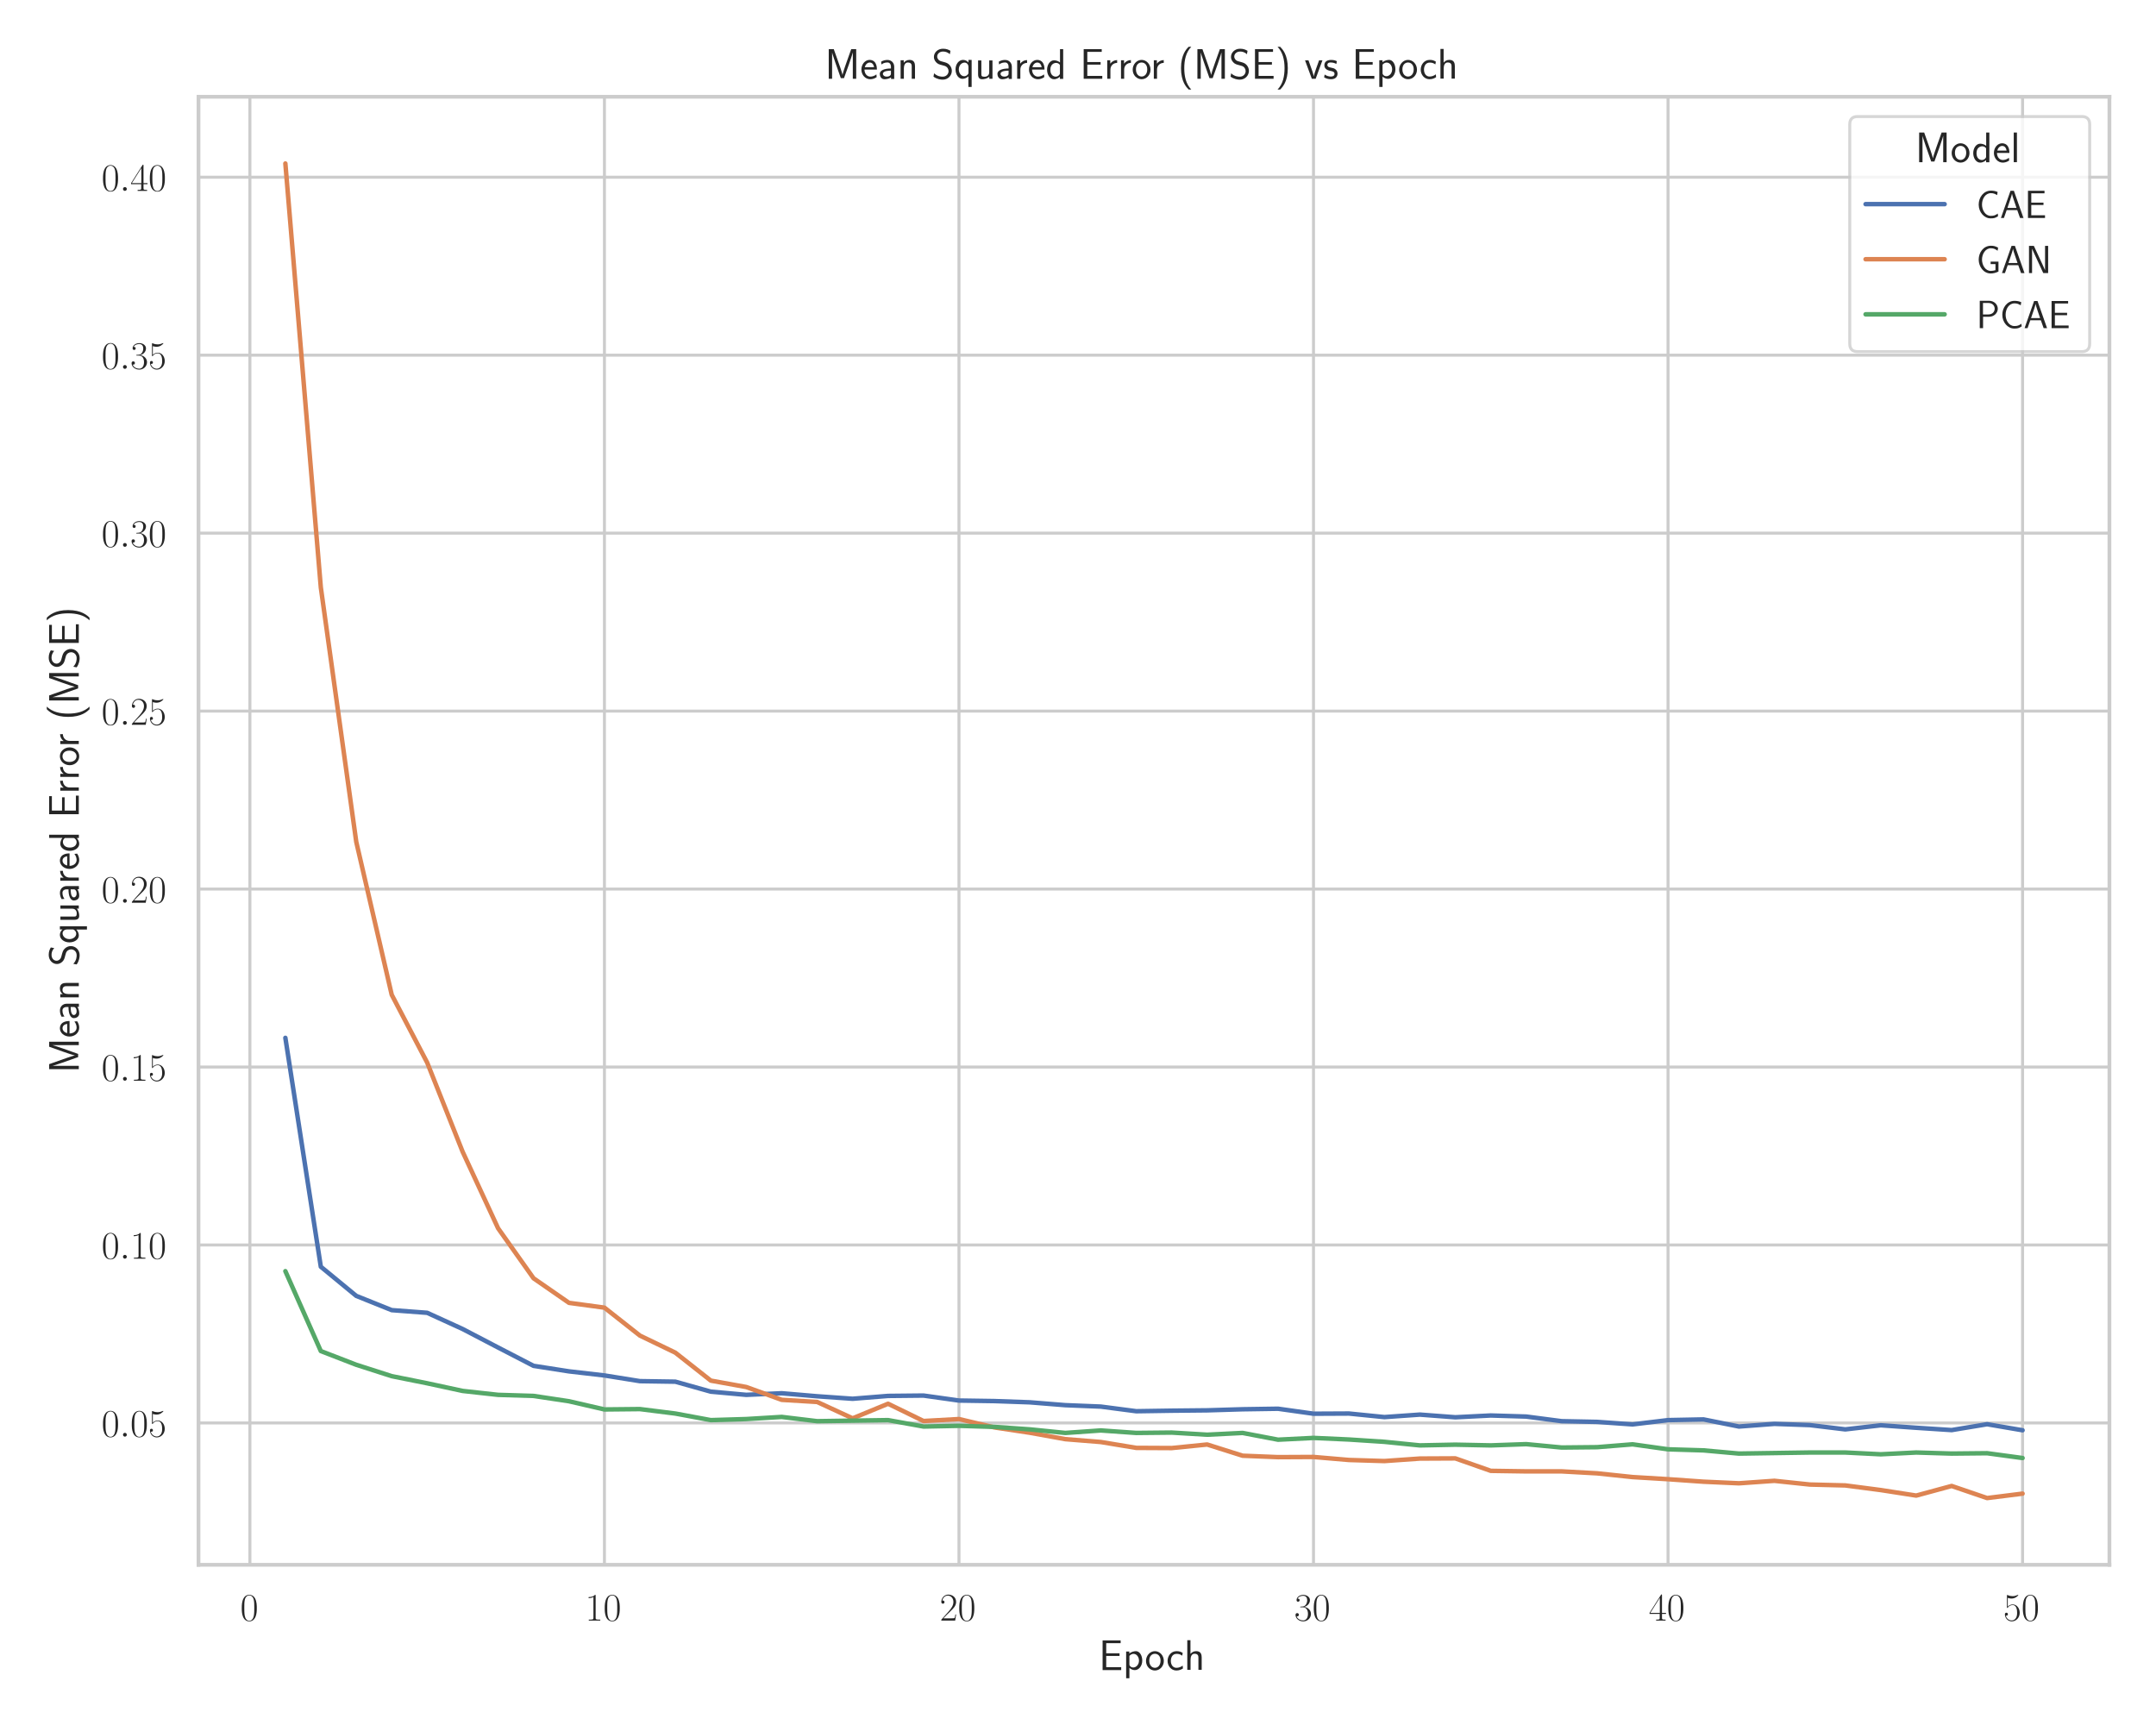
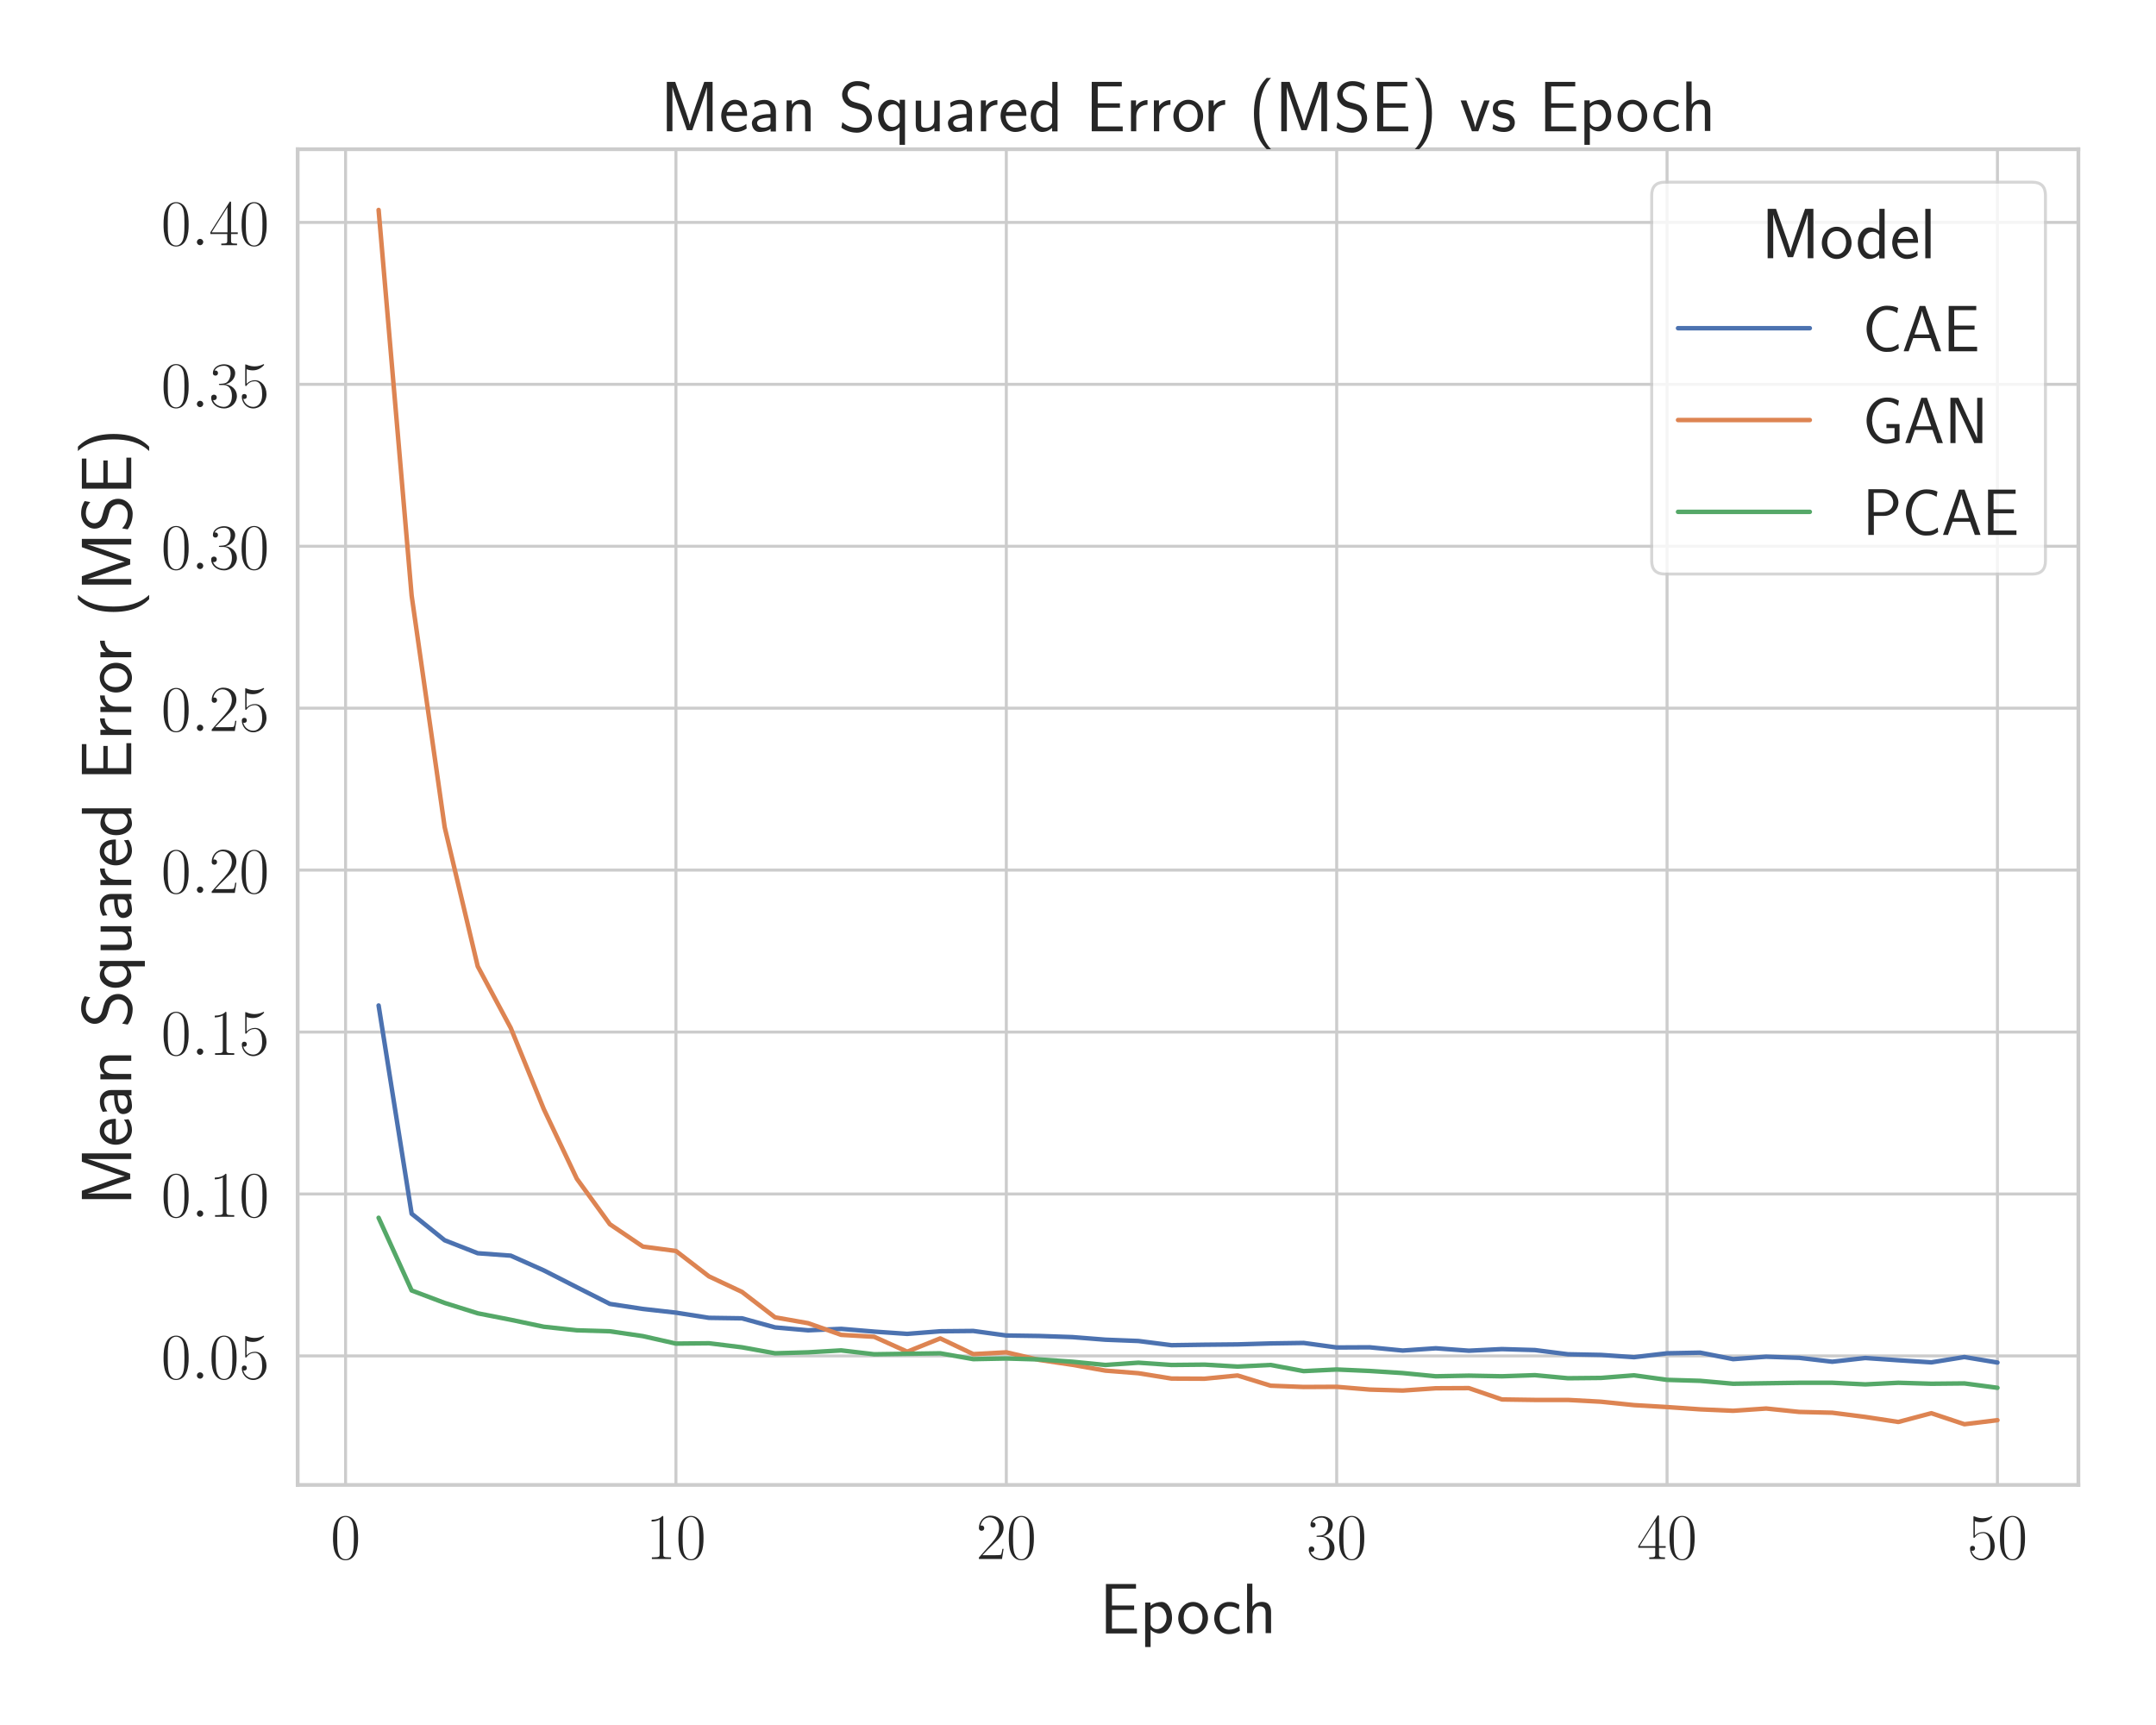
<svg xmlns="http://www.w3.org/2000/svg" xmlns:xlink="http://www.w3.org/1999/xlink" width="720pt" height="576pt" viewBox="0 0 720 576" version="1.1">
  <defs>
    <style type="text/css">*{stroke-linejoin: round; stroke-linecap: butt}</style>
  </defs>
  <g id="figure_1">
    <g id="patch_1">
      <path d="M 0 576  L 720 576  L 720 0  L 0 0  z " style="fill: #ffffff" />
    </g>
    <g id="axes_1">
      <g id="patch_2">
-         <path d="M 66.29 522.506  L 704.448 522.506  L 704.448 32.312  L 66.29 32.312  z " style="fill: #ffffff" />
+         <path d="M 99.406 495.841  L 694.08 495.841  L 694.08 49.831  L 99.406 49.831  z " style="fill: #ffffff" />
      </g>
      <g id="matplotlib.axis_1">
        <g id="xtick_1">
          <g id="line2d_1">
-             <path d="M 83.457 522.506  L 83.457 32.312  " clip-path="url(#p8d3639cf48)" style="fill: none; stroke: #cccccc; stroke-linecap: round" />
+             <path d="M 115.404 495.841  L 115.404 49.831  " clip-path="url(#p4477134faf)" style="fill: none; stroke: #cccccc; stroke-linecap: round" />
          </g>
          <g id="text_1">
-             <g style="fill: #262626" transform="translate(80.2382 541.1388) scale(0.132 -0.132)">
+             <g style="fill: #262626" transform="translate(110.3777 520.5616) scale(0.22 -0.22)">
              <defs>
                <path id="CMR17-30" d="M 2688 2025  C 2688 2416 2682 3080 2413 3591  C 2176 4039 1798 4198 1466 4198  C 1158 4198 768 4058 525 3597  C 269 3118 243 2524 243 2025  C 243 1661 250 1106 448 619  C 723 -39 1216 -128 1466 -128  C 1760 -128 2208 -7 2470 600  C 2662 1042 2688 1559 2688 2025  z M 1466 -26  C 1056 -26 813 325 723 812  C 653 1188 653 1738 653 2096  C 653 2588 653 2997 736 3387  C 858 3929 1216 4096 1466 4096  C 1728 4096 2067 3923 2189 3400  C 2272 3036 2278 2607 2278 2096  C 2278 1680 2278 1169 2202 792  C 2067 95 1690 -26 1466 -26  z " transform="scale(0.015625)" />
              </defs>
              <use xlink:href="#CMR17-30" transform="scale(0.996264)" />
            </g>
          </g>
        </g>
        <g id="xtick_2">
          <g id="line2d_2">
-             <path d="M 201.854 522.506  L 201.854 32.312  " clip-path="url(#p8d3639cf48)" style="fill: none; stroke: #cccccc; stroke-linecap: round" />
+             <path d="M 225.733 495.841  L 225.733 49.831  " clip-path="url(#p4477134faf)" style="fill: none; stroke: #cccccc; stroke-linecap: round" />
          </g>
          <g id="text_2">
-             <g style="fill: #262626" transform="translate(195.4158 541.1388) scale(0.132 -0.132)">
+             <g style="fill: #262626" transform="translate(215.6809 520.5616) scale(0.22 -0.22)">
              <defs>
                <path id="CMR17-31" d="M 1702 4058  C 1702 4192 1696 4192 1606 4192  C 1357 3916 979 3827 621 3827  C 602 3827 570 3827 563 3808  C 557 3795 557 3782 557 3648  C 755 3648 1088 3686 1344 3839  L 1344 461  C 1344 236 1331 160 781 160  L 589 160  L 589 0  C 896 0 1216 0 1523 0  C 1830 0 2150 0 2458 0  L 2458 160  L 2266 160  C 1715 160 1702 230 1702 458  L 1702 4058  z " transform="scale(0.015625)" />
              </defs>
              <use xlink:href="#CMR17-31" transform="scale(0.996264)" />
              <use xlink:href="#CMR17-30" transform="translate(45.69048 0) scale(0.996264)" />
            </g>
          </g>
        </g>
        <g id="xtick_3">
          <g id="line2d_3">
-             <path d="M 320.251 522.506  L 320.251 32.312  " clip-path="url(#p8d3639cf48)" style="fill: none; stroke: #cccccc; stroke-linecap: round" />
+             <path d="M 336.062 495.841  L 336.062 49.831  " clip-path="url(#p4477134faf)" style="fill: none; stroke: #cccccc; stroke-linecap: round" />
          </g>
          <g id="text_3">
-             <g style="fill: #262626" transform="translate(313.8125 541.1388) scale(0.132 -0.132)">
+             <g style="fill: #262626" transform="translate(326.01 520.5616) scale(0.22 -0.22)">
              <defs>
                <path id="CMR17-32" d="M 2669 989  L 2554 989  C 2490 536 2438 459 2413 420  C 2381 369 1920 369 1830 369  L 602 369  C 832 619 1280 1072 1824 1597  C 2214 1967 2669 2402 2669 3035  C 2669 3790 2067 4224 1395 4224  C 691 4224 262 3604 262 3030  C 262 2780 448 2748 525 2748  C 589 2748 781 2787 781 3010  C 781 3207 614 3264 525 3264  C 486 3264 448 3258 422 3245  C 544 3790 915 4058 1306 4058  C 1862 4058 2227 3617 2227 3035  C 2227 2479 1901 2000 1536 1584  L 262 146  L 262 0  L 2515 0  L 2669 989  z " transform="scale(0.015625)" />
              </defs>
              <use xlink:href="#CMR17-32" transform="scale(0.996264)" />
              <use xlink:href="#CMR17-30" transform="translate(45.69048 0) scale(0.996264)" />
            </g>
          </g>
        </g>
        <g id="xtick_4">
          <g id="line2d_4">
-             <path d="M 438.647 522.506  L 438.647 32.312  " clip-path="url(#p8d3639cf48)" style="fill: none; stroke: #cccccc; stroke-linecap: round" />
+             <path d="M 446.391 495.841  L 446.391 49.831  " clip-path="url(#p4477134faf)" style="fill: none; stroke: #cccccc; stroke-linecap: round" />
          </g>
          <g id="text_4">
-             <g style="fill: #262626" transform="translate(432.2091 541.1388) scale(0.132 -0.132)">
+             <g style="fill: #262626" transform="translate(436.3392 520.5616) scale(0.22 -0.22)">
              <defs>
                <path id="CMR17-33" d="M 1414 2157  C 1984 2157 2234 1662 2234 1090  C 2234 320 1824 25 1453 25  C 1114 25 563 194 390 693  C 422 680 454 680 486 680  C 640 680 755 782 755 948  C 755 1133 614 1216 486 1216  C 378 1216 211 1165 211 926  C 211 335 787 -128 1466 -128  C 2176 -128 2720 430 2720 1085  C 2720 1707 2208 2157 1600 2227  C 2086 2328 2554 2756 2554 3329  C 2554 3820 2048 4179 1472 4179  C 890 4179 378 3829 378 3329  C 378 3110 544 3072 627 3072  C 762 3072 877 3155 877 3321  C 877 3486 762 3569 627 3569  C 602 3569 570 3569 544 3557  C 730 3959 1235 4032 1459 4032  C 1683 4032 2106 3925 2106 3320  C 2106 3143 2080 2828 1862 2550  C 1670 2304 1453 2304 1242 2284  C 1210 2284 1062 2269 1037 2269  C 992 2263 966 2257 966 2208  C 966 2163 973 2157 1101 2157  L 1414 2157  z " transform="scale(0.015625)" />
              </defs>
              <use xlink:href="#CMR17-33" transform="scale(0.996264)" />
              <use xlink:href="#CMR17-30" transform="translate(45.69048 0) scale(0.996264)" />
            </g>
          </g>
        </g>
        <g id="xtick_5">
          <g id="line2d_5">
-             <path d="M 557.044 522.506  L 557.044 32.312  " clip-path="url(#p8d3639cf48)" style="fill: none; stroke: #cccccc; stroke-linecap: round" />
+             <path d="M 556.72 495.841  L 556.72 49.831  " clip-path="url(#p4477134faf)" style="fill: none; stroke: #cccccc; stroke-linecap: round" />
          </g>
          <g id="text_5">
-             <g style="fill: #262626" transform="translate(550.6058 541.1388) scale(0.132 -0.132)">
+             <g style="fill: #262626" transform="translate(546.6683 520.5616) scale(0.22 -0.22)">
              <defs>
                <path id="CMR17-34" d="M 2150 4122  C 2150 4256 2144 4256 2029 4256  L 128 1254  L 128 1088  L 1779 1088  L 1779 457  C 1779 224 1766 160 1318 160  L 1197 160  L 1197 0  C 1402 0 1747 0 1965 0  C 2182 0 2528 0 2733 0  L 2733 160  L 2611 160  C 2163 160 2150 224 2150 457  L 2150 1088  L 2803 1088  L 2803 1254  L 2150 1254  L 2150 4122  z M 1798 3703  L 1798 1254  L 256 1254  L 1798 3703  z " transform="scale(0.015625)" />
              </defs>
              <use xlink:href="#CMR17-34" transform="scale(0.996264)" />
              <use xlink:href="#CMR17-30" transform="translate(45.69048 0) scale(0.996264)" />
            </g>
          </g>
        </g>
        <g id="xtick_6">
          <g id="line2d_6">
-             <path d="M 675.441 522.506  L 675.441 32.312  " clip-path="url(#p8d3639cf48)" style="fill: none; stroke: #cccccc; stroke-linecap: round" />
+             <path d="M 667.049 495.841  L 667.049 49.831  " clip-path="url(#p4477134faf)" style="fill: none; stroke: #cccccc; stroke-linecap: round" />
          </g>
          <g id="text_6">
-             <g style="fill: #262626" transform="translate(669.0025 541.1388) scale(0.132 -0.132)">
+             <g style="fill: #262626" transform="translate(656.9975 520.5616) scale(0.22 -0.22)">
              <defs>
                <path id="CMR17-35" d="M 730 3692  C 794 3666 1056 3584 1325 3584  C 1920 3584 2246 3911 2432 4100  C 2432 4157 2432 4192 2394 4192  C 2387 4192 2374 4192 2323 4163  C 2099 4058 1837 3973 1517 3973  C 1325 3973 1037 3999 723 4139  C 653 4171 640 4171 634 4171  C 602 4171 595 4164 595 4037  L 595 2203  C 595 2089 595 2057 659 2057  C 691 2057 704 2070 736 2114  C 941 2401 1222 2522 1542 2522  C 1766 2522 2246 2382 2246 1289  C 2246 1085 2246 715 2054 421  C 1894 159 1645 25 1370 25  C 947 25 518 320 403 814  C 429 807 480 795 506 795  C 589 795 749 840 749 1038  C 749 1210 627 1280 506 1280  C 358 1280 262 1190 262 1011  C 262 454 704 -128 1382 -128  C 2042 -128 2669 440 2669 1264  C 2669 2030 2170 2624 1549 2624  C 1222 2624 947 2503 730 2274  L 730 3692  z " transform="scale(0.015625)" />
              </defs>
              <use xlink:href="#CMR17-35" transform="scale(0.996264)" />
              <use xlink:href="#CMR17-30" transform="translate(45.69048 0) scale(0.996264)" />
            </g>
          </g>
        </g>
        <g id="text_7">
-           <g style="fill: #262626" transform="translate(366.9549 557.6585) scale(0.144 -0.144)">
+           <g style="fill: #262626" transform="translate(367.2243 545.4292) scale(0.24 -0.24)">
            <defs>
              <path id="CMSS17-45" d="M 1958 433  C 1446 433 1216 433 1101 433  L 1101 2107  L 3085 2107  L 3085 2496  L 1101 2496  L 1101 4009  L 1926 4009  C 2003 4009 2080 4009 2157 4009  L 3251 4009  L 3251 4416  L 563 4416  L 563 0  L 3334 0  L 3334 433  L 1958 433  z " transform="scale(0.015625)" />
              <path id="CMSS17-70" d="M 966 333  C 1178 129 1466 -5 1773 -5  C 2368 -5 2880 603 2880 1412  C 2880 2159 2496 2816 1946 2816  C 1626 2816 1242 2702 954 2472  L 954 2765  L 480 2765  L 480 -1216  L 966 -1216  L 966 333  z M 966 2100  C 1018 2176 1235 2415 1587 2415  C 2035 2415 2394 1960 2394 1412  C 2394 787 1958 384 1530 384  C 1402 384 1267 415 1139 523  C 966 674 966 768 966 857  L 966 2100  z " transform="scale(0.015625)" />
              <path id="CMSS17-6f" d="M 2829 1356  C 2829 2176 2221 2816 1504 2816  C 768 2816 173 2157 173 1356  C 173 544 787 -64 1498 -64  C 2227 -64 2829 563 2829 1356  z M 1504 337  C 1050 337 659 709 659 1408  C 659 2151 1114 2427 1498 2427  C 1914 2427 2342 2126 2342 1408  C 2342 683 1926 337 1504 337  z " transform="scale(0.015625)" />
              <path id="CMSS17-63" d="M 2464 2541  C 2464 2585 2170 2714 2093 2739  C 1882 2816 1613 2816 1542 2816  C 710 2816 211 2093 211 1363  C 211 595 768 -64 1517 -64  C 1946 -64 2253 76 2502 242  L 2464 664  C 2189 453 1869 337 1523 337  C 1024 337 698 774 698 1369  C 698 1831 909 2414 1549 2414  C 1901 2414 2099 2343 2394 2145  L 2464 2541  z " transform="scale(0.015625)" />
              <path id="CMSS17-68" d="M 2618 1891  C 2618 2292 2522 2820 1798 2820  C 1395 2820 1133 2623 947 2407  L 947 4448  L 474 4448  L 474 32  L 960 32  L 960 1573  C 960 1973 1114 2432 1549 2432  C 2112 2432 2131 2056 2131 1839  L 2131 32  L 2618 32  L 2618 1891  z " transform="scale(0.015625)" />
            </defs>
            <use xlink:href="#CMSS17-45" transform="scale(0.996264)" />
            <use xlink:href="#CMSS17-70" transform="translate(55.89201 0) scale(0.996264)" />
            <use xlink:href="#CMSS17-6f" transform="translate(106.6994 0) scale(0.996264)" />
            <use xlink:href="#CMSS17-63" transform="translate(156.1455 0) scale(0.996264)" />
            <use xlink:href="#CMSS17-68" transform="translate(197.7843 0) scale(0.996264)" />
          </g>
        </g>
      </g>
      <g id="matplotlib.axis_2">
        <g id="ytick_1">
          <g id="line2d_7">
-             <path d="M 66.29 475.147  L 704.448 475.147  " clip-path="url(#p8d3639cf48)" style="fill: none; stroke: #cccccc; stroke-linecap: round" />
+             <path d="M 99.406 452.751  L 694.08 452.751  " clip-path="url(#p4477134faf)" style="fill: none; stroke: #cccccc; stroke-linecap: round" />
          </g>
          <g id="text_8">
-             <g style="fill: #262626" transform="translate(33.89818 479.7135) scale(0.132 -0.132)">
+             <g style="fill: #262626" transform="translate(53.78881 460.361) scale(0.22 -0.22)">
              <defs>
                <path id="CMMI12-3a" d="M 1178 307  C 1178 492 1024 619 870 619  C 685 619 557 466 557 313  C 557 128 710 0 864 0  C 1050 0 1178 153 1178 307  z " transform="scale(0.015625)" />
              </defs>
              <use xlink:href="#CMR17-30" transform="scale(0.996264)" />
              <use xlink:href="#CMMI12-3a" transform="translate(45.69048 0) scale(0.996264)" />
              <use xlink:href="#CMR17-30" transform="translate(72.78765 0) scale(0.996264)" />
              <use xlink:href="#CMR17-35" transform="translate(118.4781 0) scale(0.996264)" />
            </g>
          </g>
        </g>
        <g id="ytick_2">
          <g id="line2d_8">
-             <path d="M 66.29 415.722  L 704.448 415.722  " clip-path="url(#p8d3639cf48)" style="fill: none; stroke: #cccccc; stroke-linecap: round" />
+             <path d="M 99.406 398.682  L 694.08 398.682  " clip-path="url(#p4477134faf)" style="fill: none; stroke: #cccccc; stroke-linecap: round" />
          </g>
          <g id="text_9">
-             <g style="fill: #262626" transform="translate(33.89818 420.288) scale(0.132 -0.132)">
+             <g style="fill: #262626" transform="translate(53.78881 406.292) scale(0.22 -0.22)">
              <use xlink:href="#CMR17-30" transform="scale(0.996264)" />
              <use xlink:href="#CMMI12-3a" transform="translate(45.69048 0) scale(0.996264)" />
              <use xlink:href="#CMR17-31" transform="translate(72.78765 0) scale(0.996264)" />
              <use xlink:href="#CMR17-30" transform="translate(118.4781 0) scale(0.996264)" />
            </g>
          </g>
        </g>
        <g id="ytick_3">
          <g id="line2d_9">
-             <path d="M 66.29 356.296  L 704.448 356.296  " clip-path="url(#p8d3639cf48)" style="fill: none; stroke: #cccccc; stroke-linecap: round" />
+             <path d="M 99.406 344.613  L 694.08 344.613  " clip-path="url(#p4477134faf)" style="fill: none; stroke: #cccccc; stroke-linecap: round" />
          </g>
          <g id="text_10">
-             <g style="fill: #262626" transform="translate(33.89818 360.8625) scale(0.132 -0.132)">
+             <g style="fill: #262626" transform="translate(53.78881 352.223) scale(0.22 -0.22)">
              <use xlink:href="#CMR17-30" transform="scale(0.996264)" />
              <use xlink:href="#CMMI12-3a" transform="translate(45.69048 0) scale(0.996264)" />
              <use xlink:href="#CMR17-31" transform="translate(72.78765 0) scale(0.996264)" />
              <use xlink:href="#CMR17-35" transform="translate(118.4781 0) scale(0.996264)" />
            </g>
          </g>
        </g>
        <g id="ytick_4">
          <g id="line2d_10">
-             <path d="M 66.29 296.871  L 704.448 296.871  " clip-path="url(#p8d3639cf48)" style="fill: none; stroke: #cccccc; stroke-linecap: round" />
+             <path d="M 99.406 290.544  L 694.08 290.544  " clip-path="url(#p4477134faf)" style="fill: none; stroke: #cccccc; stroke-linecap: round" />
          </g>
          <g id="text_11">
-             <g style="fill: #262626" transform="translate(33.89818 301.4371) scale(0.132 -0.132)">
+             <g style="fill: #262626" transform="translate(53.78881 298.154) scale(0.22 -0.22)">
              <use xlink:href="#CMR17-30" transform="scale(0.996264)" />
              <use xlink:href="#CMMI12-3a" transform="translate(45.69048 0) scale(0.996264)" />
              <use xlink:href="#CMR17-32" transform="translate(72.78765 0) scale(0.996264)" />
              <use xlink:href="#CMR17-30" transform="translate(118.4781 0) scale(0.996264)" />
            </g>
          </g>
        </g>
        <g id="ytick_5">
          <g id="line2d_11">
-             <path d="M 66.29 237.445  L 704.448 237.445  " clip-path="url(#p8d3639cf48)" style="fill: none; stroke: #cccccc; stroke-linecap: round" />
+             <path d="M 99.406 236.475  L 694.08 236.475  " clip-path="url(#p4477134faf)" style="fill: none; stroke: #cccccc; stroke-linecap: round" />
          </g>
          <g id="text_12">
-             <g style="fill: #262626" transform="translate(33.89818 242.0116) scale(0.132 -0.132)">
+             <g style="fill: #262626" transform="translate(53.78881 244.085) scale(0.22 -0.22)">
              <use xlink:href="#CMR17-30" transform="scale(0.996264)" />
              <use xlink:href="#CMMI12-3a" transform="translate(45.69048 0) scale(0.996264)" />
              <use xlink:href="#CMR17-32" transform="translate(72.78765 0) scale(0.996264)" />
              <use xlink:href="#CMR17-35" transform="translate(118.4781 0) scale(0.996264)" />
            </g>
          </g>
        </g>
        <g id="ytick_6">
          <g id="line2d_12">
-             <path d="M 66.29 178.02  L 704.448 178.02  " clip-path="url(#p8d3639cf48)" style="fill: none; stroke: #cccccc; stroke-linecap: round" />
+             <path d="M 99.406 182.406  L 694.08 182.406  " clip-path="url(#p4477134faf)" style="fill: none; stroke: #cccccc; stroke-linecap: round" />
          </g>
          <g id="text_13">
-             <g style="fill: #262626" transform="translate(33.89818 182.5861) scale(0.132 -0.132)">
+             <g style="fill: #262626" transform="translate(53.78881 190.016) scale(0.22 -0.22)">
              <use xlink:href="#CMR17-30" transform="scale(0.996264)" />
              <use xlink:href="#CMMI12-3a" transform="translate(45.69048 0) scale(0.996264)" />
              <use xlink:href="#CMR17-33" transform="translate(72.78765 0) scale(0.996264)" />
              <use xlink:href="#CMR17-30" transform="translate(118.4781 0) scale(0.996264)" />
            </g>
          </g>
        </g>
        <g id="ytick_7">
          <g id="line2d_13">
-             <path d="M 66.29 118.594  L 704.448 118.594  " clip-path="url(#p8d3639cf48)" style="fill: none; stroke: #cccccc; stroke-linecap: round" />
+             <path d="M 99.406 128.337  L 694.08 128.337  " clip-path="url(#p4477134faf)" style="fill: none; stroke: #cccccc; stroke-linecap: round" />
          </g>
          <g id="text_14">
-             <g style="fill: #262626" transform="translate(33.89818 123.1606) scale(0.132 -0.132)">
+             <g style="fill: #262626" transform="translate(53.78881 135.947) scale(0.22 -0.22)">
              <use xlink:href="#CMR17-30" transform="scale(0.996264)" />
              <use xlink:href="#CMMI12-3a" transform="translate(45.69048 0) scale(0.996264)" />
              <use xlink:href="#CMR17-33" transform="translate(72.78765 0) scale(0.996264)" />
              <use xlink:href="#CMR17-35" transform="translate(118.4781 0) scale(0.996264)" />
            </g>
          </g>
        </g>
        <g id="ytick_8">
          <g id="line2d_14">
-             <path d="M 66.29 59.169  L 704.448 59.169  " clip-path="url(#p8d3639cf48)" style="fill: none; stroke: #cccccc; stroke-linecap: round" />
+             <path d="M 99.406 74.268  L 694.08 74.268  " clip-path="url(#p4477134faf)" style="fill: none; stroke: #cccccc; stroke-linecap: round" />
          </g>
          <g id="text_15">
-             <g style="fill: #262626" transform="translate(33.89818 63.73518) scale(0.132 -0.132)">
+             <g style="fill: #262626" transform="translate(53.78881 81.87806) scale(0.22 -0.22)">
              <use xlink:href="#CMR17-30" transform="scale(0.996264)" />
              <use xlink:href="#CMMI12-3a" transform="translate(45.69048 0) scale(0.996264)" />
              <use xlink:href="#CMR17-34" transform="translate(72.78765 0) scale(0.996264)" />
              <use xlink:href="#CMR17-30" transform="translate(118.4781 0) scale(0.996264)" />
            </g>
          </g>
        </g>
        <g id="text_16">
-           <g style="fill: #262626" transform="translate(26.31164 358.3046) rotate(-90) scale(0.144 -0.144)">
+           <g style="fill: #262626" transform="translate(43.83123 402.5569) rotate(-90) scale(0.24 -0.24)">
            <defs>
              <path id="CMSS17-4d" d="M 3194 2371  L 2886 1473  C 2835 1307 2662 791 2624 587  L 2618 587  C 2598 715 2560 849 2458 1174  C 2400 1365 2336 1562 2272 1741  L 1325 4416  L 576 4416  L 576 0  L 1075 0  L 1075 3900  L 1082 3900  C 1082 3894 1139 3613 1530 2499  L 2374 96  L 2848 96  L 3610 2231  C 3661 2378 3821 2843 3891 3066  C 3955 3257 4115 3728 4154 3913  L 4160 3913  L 4160 0  L 4666 0  L 4666 4416  L 3923 4416  L 3194 2371  z " transform="scale(0.015625)" />
              <path id="CMSS17-65" d="M 2502 1377  C 2502 1590 2490 2003 2285 2345  C 2061 2713 1696 2816 1421 2816  C 755 2816 192 2188 192 1375  C 192 582 774 -64 1510 -64  C 1798 -64 2150 19 2470 248  C 2470 274 2458 414 2451 420  C 2451 433 2432 630 2432 656  C 2125 407 1773 325 1517 325  C 1107 325 666 667 646 1377  L 2502 1377  z M 698 1728  C 781 2084 1062 2421 1421 2421  C 1517 2421 1965 2421 2080 1728  L 698 1728  z " transform="scale(0.015625)" />
              <path id="CMSS17-61" d="M 2406 1791  C 2406 2392 1978 2808 1402 2808  C 1120 2808 813 2757 461 2553  L 499 2135  C 659 2248 934 2432 1395 2432  C 1722 2432 1920 2180 1920 1782  L 1920 1536  C 896 1536 256 1238 256 726  C 256 461 416 -64 947 -64  C 1043 -64 1562 -64 1933 217  L 1933 -19  L 2406 -19  L 2406 1791  z M 1920 816  C 1920 701 1920 548 1728 434  C 1562 325 1350 325 1261 325  C 941 325 723 511 723 744  C 723 1211 1722 1211 1920 1211  L 1920 816  z " transform="scale(0.015625)" />
              <path id="CMSS17-6e" d="M 2618 1877  C 2618 2283 2522 2816 1798 2816  C 1389 2816 1120 2606 941 2389  L 941 2758  L 474 2758  L 474 0  L 960 0  L 960 1559  C 960 1964 1114 2428 1549 2428  C 2112 2428 2131 2048 2131 1829  L 2131 0  L 2618 0  L 2618 1877  z " transform="scale(0.015625)" />
              <path id="CMSS17-53" d="M 2797 4169  C 2515 4334 2208 4480 1690 4480  C 864 4480 333 3879 333 3266  C 333 3025 403 2753 653 2475  C 902 2196 1184 2121 1542 2033  C 1690 1994 1939 1924 1984 1906  C 2342 1767 2515 1444 2515 1140  C 2515 742 2202 318 1645 318  C 1453 318 890 318 358 819  L 269 318  C 794 -64 1363 -128 1651 -128  C 2438 -128 3002 488 3002 1186  C 3002 1440 2925 1763 2656 2061  C 2394 2347 2163 2410 1638 2549  C 1338 2626 1146 2677 986 2873  C 877 3013 819 3146 819 3317  C 819 3673 1126 4060 1690 4060  C 1971 4060 2336 4002 2707 3660  L 2797 4169  z " transform="scale(0.015625)" />
              <path id="CMSS17-71" d="M 2611 2816  L 2138 2816  L 2138 2428  C 2112 2460 1818 2816 1318 2816  C 736 2816 211 2228 211 1399  C 211 633 653 -5 1229 -5  C 1498 -5 1837 91 2125 365  L 2125 -1216  L 2611 -1216  L 2611 2816  z M 2138 914  C 2138 832 2138 718 1939 554  C 1888 510 1747 384 1504 384  C 1050 384 698 850 698 1399  C 698 2011 1126 2415 1562 2415  C 1926 2415 2138 2061 2138 1797  L 2138 914  z " transform="scale(0.015625)" />
              <path id="CMSS17-75" d="M 2618 2739  L 2131 2739  L 2131 972  C 2131 498 1786 306 1421 306  C 998 306 960 447 960 709  L 960 2739  L 474 2739  L 474 678  C 474 179 646 -64 1088 -64  C 1306 -64 1798 -13 2144 306  L 2144 0  L 2618 0  L 2618 2739  z " transform="scale(0.015625)" />
              <path id="CMSS17-72" d="M 954 1363  C 954 1965 1395 2368 1958 2368  L 1958 2789  C 1549 2789 1165 2585 934 2253  L 934 2758  L 480 2758  L 480 0  L 954 0  L 954 1363  z " transform="scale(0.015625)" />
              <path id="CMSS17-64" d="M 2611 4416  L 2138 4416  L 2138 2438  C 1939 2603 1613 2756 1254 2756  C 672 2756 211 2131 211 1347  C 211 562 666 -64 1235 -64  C 1677 -64 1971 172 2125 306  L 2125 -13  L 2611 -13  L 2611 4416  z M 2125 836  C 2125 747 2125 653 1926 482  C 1798 375 1645 325 1498 325  C 1152 325 698 576 698 1340  C 698 2134 1210 2368 1562 2368  C 1798 2368 1990 2254 2125 2065  L 2125 836  z " transform="scale(0.015625)" />
              <path id="CMSS17-28" d="M 1613 4768  C 1267 4417 474 3601 474 1588  C 474 -433 1267 -1243 1613 -1600  L 2003 -1600  C 1216 -784 960 357 960 1581  C 960 2798 1203 3946 2003 4768  L 1613 4768  z " transform="scale(0.015625)" />
              <path id="CMSS17-29" d="M 723 -1600  C 1069 -1249 1862 -433 1862 1581  C 1862 3601 1069 4411 723 4768  L 333 4768  C 1120 3952 1376 2811 1376 1588  C 1376 370 1133 -778 333 -1600  L 723 -1600  z " transform="scale(0.015625)" />
            </defs>
            <use xlink:href="#CMSS17-4d" transform="scale(0.996264)" />
            <use xlink:href="#CMSS17-65" transform="translate(81.67603 0) scale(0.996264)" />
            <use xlink:href="#CMSS17-61" transform="translate(123.3149 0) scale(0.996264)" />
            <use xlink:href="#CMSS17-6e" transform="translate(168.2368 0) scale(0.996264)" />
            <use xlink:href="#CMSS17-53" transform="translate(247.6708 0) scale(0.996264)" />
            <use xlink:href="#CMSS17-71" transform="translate(299.7193 0) scale(0.996264)" />
            <use xlink:href="#CMSS17-75" transform="translate(347.9243 0) scale(0.996264)" />
            <use xlink:href="#CMSS17-61" transform="translate(396.1292 0) scale(0.996264)" />
            <use xlink:href="#CMSS17-72" transform="translate(438.4487 0) scale(0.996264)" />
            <use xlink:href="#CMSS17-65" transform="translate(470.3585 0) scale(0.996264)" />
            <use xlink:href="#CMSS17-64" transform="translate(511.9973 0) scale(0.996264)" />
            <use xlink:href="#CMSS17-45" transform="translate(591.4313 0) scale(0.996264)" />
            <use xlink:href="#CMSS17-72" transform="translate(647.3234 0) scale(0.996264)" />
            <use xlink:href="#CMSS17-72" transform="translate(679.2331 0) scale(0.996264)" />
            <use xlink:href="#CMSS17-6f" transform="translate(711.1429 0) scale(0.996264)" />
            <use xlink:href="#CMSS17-72" transform="translate(755.3841 0) scale(0.996264)" />
            <use xlink:href="#CMSS17-28" transform="translate(818.523 0) scale(0.996264)" />
            <use xlink:href="#CMSS17-4d" transform="translate(854.9569 0) scale(0.996264)" />
            <use xlink:href="#CMSS17-53" transform="translate(936.6329 0) scale(0.996264)" />
            <use xlink:href="#CMSS17-45" transform="translate(988.6814 0) scale(0.996264)" />
            <use xlink:href="#CMSS17-29" transform="translate(1044.573 0) scale(0.996264)" />
          </g>
        </g>
      </g>
      <g id="PolyCollection_1" />
      <g id="PolyCollection_2" />
      <g id="PolyCollection_3" />
      <g id="line2d_15">
-         <path d="M 95.297 346.551  L 107.137 422.972  L 118.976 432.717  L 130.816 437.472  L 142.656 438.363  L 154.495 443.771  L 166.335 449.951  L 178.175 456.072  L 190.014 457.914  L 201.854 459.281  L 213.694 461.182  L 225.533 461.361  L 237.373 464.688  L 249.213 465.758  L 261.052 465.223  L 272.892 466.233  L 284.732 467.065  L 296.571 466.115  L 308.411 465.996  L 320.251 467.66  L 332.09 467.838  L 343.93 468.254  L 355.77 469.205  L 367.609 469.68  L 379.449 471.225  L 391.289 471.047  L 403.128 470.928  L 414.968 470.572  L 426.808 470.393  L 438.647 472.057  L 450.487 471.998  L 462.327 473.186  L 474.166 472.354  L 486.006 473.246  L 497.846 472.651  L 509.685 473.008  L 521.525 474.553  L 533.365 474.791  L 545.204 475.623  L 557.044 474.196  L 568.884 473.959  L 580.723 476.336  L 592.563 475.444  L 604.403 475.86  L 616.242 477.287  L 628.082 475.92  L 639.922 476.752  L 651.761 477.524  L 663.601 475.563  L 675.441 477.584  " clip-path="url(#p8d3639cf48)" style="fill: none; stroke: #4c72b0; stroke-width: 1.5; stroke-linecap: round" />
+         <path d="M 126.437 335.745  L 137.469 405.278  L 148.502 414.145  L 159.535 418.471  L 170.568 419.282  L 181.601 424.202  L 192.634 429.825  L 203.667 435.395  L 214.7 437.071  L 225.733 438.314  L 236.766 440.044  L 247.799 440.207  L 258.832 443.235  L 269.864 444.208  L 280.897 443.721  L 291.93 444.64  L 302.963 445.397  L 313.996 444.532  L 325.029 444.424  L 336.062 445.938  L 347.095 446.1  L 358.128 446.479  L 369.161 447.344  L 380.194 447.776  L 391.226 449.182  L 402.259 449.02  L 413.292 448.912  L 424.325 448.587  L 435.358 448.425  L 446.391 449.939  L 457.424 449.885  L 468.457 450.966  L 479.49 450.209  L 490.523 451.02  L 501.556 450.48  L 512.589 450.804  L 523.621 452.21  L 534.654 452.426  L 545.687 453.183  L 556.72 451.886  L 567.753 451.669  L 578.786 453.832  L 589.819 453.021  L 600.852 453.399  L 611.885 454.697  L 622.918 453.454  L 633.951 454.211  L 644.984 454.913  L 656.016 453.129  L 667.049 454.967  " clip-path="url(#p4477134faf)" style="fill: none; stroke: #4c72b0; stroke-width: 1.5; stroke-linecap: round" />
      </g>
      <g id="line2d_16">
-         <path d="M 95.297 54.593  L 107.137 196.145  L 118.976 281.123  L 130.816 332.17  L 142.656 354.811  L 154.495 384.583  L 166.335 410.136  L 178.175 426.834  L 190.014 435.035  L 201.854 436.64  L 213.694 445.969  L 225.533 451.674  L 237.373 461.004  L 249.213 463.143  L 261.052 467.422  L 272.892 468.135  L 284.732 473.602  L 296.571 468.729  L 308.411 474.494  L 320.251 473.84  L 332.09 476.633  L 343.93 478.416  L 355.77 480.555  L 367.609 481.506  L 379.449 483.467  L 391.289 483.526  L 403.128 482.338  L 414.968 486.082  L 426.808 486.557  L 438.647 486.498  L 450.487 487.508  L 462.327 487.864  L 474.166 487.032  L 486.006 486.973  L 497.846 491.133  L 509.685 491.311  L 521.525 491.311  L 533.365 491.965  L 545.204 493.213  L 557.044 493.926  L 568.884 494.758  L 580.723 495.292  L 592.563 494.461  L 604.403 495.708  L 616.242 496.006  L 628.082 497.551  L 639.922 499.393  L 651.761 496.184  L 663.601 500.225  L 675.441 498.739  " clip-path="url(#p8d3639cf48)" style="fill: none; stroke: #dd8452; stroke-width: 1.5; stroke-linecap: round" />
+         <path d="M 126.437 70.104  L 137.469 198.897  L 148.502 276.215  L 159.535 322.661  L 170.568 343.261  L 181.601 370.35  L 192.634 393.599  L 203.667 408.793  L 214.7 416.254  L 225.733 417.714  L 236.766 426.203  L 247.799 431.393  L 258.832 439.882  L 269.864 441.829  L 280.897 445.722  L 291.93 446.371  L 302.963 451.345  L 313.996 446.911  L 325.029 452.156  L 336.062 451.561  L 347.095 454.102  L 358.128 455.724  L 369.161 457.671  L 380.194 458.536  L 391.226 460.32  L 402.259 460.374  L 413.292 459.293  L 424.325 462.699  L 435.358 463.132  L 446.391 463.078  L 457.424 463.997  L 468.457 464.321  L 479.49 463.564  L 490.523 463.51  L 501.556 467.295  L 512.589 467.457  L 523.621 467.457  L 534.654 468.052  L 545.687 469.188  L 556.72 469.836  L 567.753 470.593  L 578.786 471.08  L 589.819 470.323  L 600.852 471.459  L 611.885 471.729  L 622.918 473.135  L 633.951 474.811  L 644.984 471.891  L 656.016 475.568  L 667.049 474.216  " clip-path="url(#p4477134faf)" style="fill: none; stroke: #dd8452; stroke-width: 1.5; stroke-linecap: round" />
      </g>
      <g id="line2d_17">
-         <path d="M 95.297 424.457  L 107.137 451.139  L 118.976 455.715  L 130.816 459.518  L 142.656 461.895  L 154.495 464.451  L 166.335 465.758  L 178.175 466.115  L 190.014 467.897  L 201.854 470.631  L 213.694 470.512  L 225.533 471.998  L 237.373 474.196  L 249.213 473.84  L 261.052 473.127  L 272.892 474.553  L 284.732 474.375  L 296.571 474.196  L 308.411 476.336  L 320.251 476.098  L 332.09 476.455  L 343.93 477.287  L 355.77 478.475  L 367.609 477.643  L 379.449 478.475  L 391.289 478.356  L 403.128 479.069  L 414.968 478.475  L 426.808 480.733  L 438.647 480.139  L 450.487 480.674  L 462.327 481.446  L 474.166 482.635  L 486.006 482.397  L 497.846 482.635  L 509.685 482.219  L 521.525 483.348  L 533.365 483.229  L 545.204 482.278  L 557.044 483.942  L 568.884 484.299  L 580.723 485.368  L 592.563 485.19  L 604.403 485.012  L 616.242 485.012  L 628.082 485.606  L 639.922 485.012  L 651.761 485.368  L 663.601 485.25  L 675.441 486.854  " clip-path="url(#p8d3639cf48)" style="fill: none; stroke: #55a868; stroke-width: 1.5; stroke-linecap: round" />
+         <path d="M 126.437 406.63  L 137.469 430.907  L 148.502 435.07  L 159.535 438.531  L 170.568 440.693  L 181.601 443.018  L 192.634 444.208  L 203.667 444.532  L 214.7 446.154  L 225.733 448.641  L 236.766 448.533  L 247.799 449.885  L 258.832 451.886  L 269.864 451.561  L 280.897 450.912  L 291.93 452.21  L 302.963 452.048  L 313.996 451.886  L 325.029 453.832  L 336.062 453.616  L 347.095 453.94  L 358.128 454.697  L 369.161 455.779  L 380.194 455.022  L 391.226 455.779  L 402.259 455.67  L 413.292 456.319  L 424.325 455.779  L 435.358 457.833  L 446.391 457.292  L 457.424 457.779  L 468.457 458.482  L 479.49 459.563  L 490.523 459.347  L 501.556 459.563  L 512.589 459.185  L 523.621 460.212  L 534.654 460.104  L 545.687 459.239  L 556.72 460.753  L 567.753 461.077  L 578.786 462.051  L 589.819 461.888  L 600.852 461.726  L 611.885 461.726  L 622.918 462.267  L 633.951 461.726  L 644.984 462.051  L 656.016 461.942  L 667.049 463.402  " clip-path="url(#p4477134faf)" style="fill: none; stroke: #55a868; stroke-width: 1.5; stroke-linecap: round" />
      </g>
      <g id="line2d_18" />
      <g id="line2d_19" />
      <g id="line2d_20" />
      <g id="patch_3">
-         <path d="M 66.29 522.506  L 66.29 32.312  " style="fill: none; stroke: #cccccc; stroke-width: 1.25; stroke-linejoin: miter; stroke-linecap: square" />
+         <path d="M 99.406 495.841  L 99.406 49.831  " style="fill: none; stroke: #cccccc; stroke-width: 1.25; stroke-linejoin: miter; stroke-linecap: square" />
      </g>
      <g id="patch_4">
-         <path d="M 704.448 522.506  L 704.448 32.312  " style="fill: none; stroke: #cccccc; stroke-width: 1.25; stroke-linejoin: miter; stroke-linecap: square" />
+         <path d="M 694.08 495.841  L 694.08 49.831  " style="fill: none; stroke: #cccccc; stroke-width: 1.25; stroke-linejoin: miter; stroke-linecap: square" />
      </g>
      <g id="patch_5">
-         <path d="M 66.29 522.506  L 704.448 522.506  " style="fill: none; stroke: #cccccc; stroke-width: 1.25; stroke-linejoin: miter; stroke-linecap: square" />
+         <path d="M 99.406 495.841  L 694.08 495.841  " style="fill: none; stroke: #cccccc; stroke-width: 1.25; stroke-linejoin: miter; stroke-linecap: square" />
      </g>
      <g id="patch_6">
-         <path d="M 66.29 32.312  L 704.448 32.312  " style="fill: none; stroke: #cccccc; stroke-width: 1.25; stroke-linejoin: miter; stroke-linecap: square" />
+         <path d="M 99.406 49.831  L 694.08 49.831  " style="fill: none; stroke: #cccccc; stroke-width: 1.25; stroke-linejoin: miter; stroke-linecap: square" />
      </g>
      <g id="text_17">
-         <g style="fill: #262626" transform="translate(275.4716 26.31164) scale(0.144 -0.144)">
+         <g style="fill: #262626" transform="translate(220.5388 43.83123) scale(0.24 -0.24)">
          <defs>
            <path id="CMSS17-76" d="M 2675 2752  L 2176 2752  L 1747 1556  C 1613 1165 1421 627 1389 352  L 1382 352  C 1370 468 1318 634 1286 749  C 1248 890 1197 1056 1158 1172  L 595 2752  L 83 2752  L 1094 0  L 1664 0  L 2675 2752  z " transform="scale(0.015625)" />
            <path id="CMSS17-73" d="M 2061 2627  C 1683 2807 1389 2807 1197 2807  C 742 2807 198 2648 198 2003  C 198 1359 902 1218 1094 1179  C 1389 1122 1715 1058 1715 740  C 1715 337 1254 337 1171 337  C 915 337 563 407 243 638  L 166 210  C 531 0 883 -64 1178 -64  C 1965 -64 2163 416 2163 781  C 2163 1094 1984 1305 1862 1401  C 1651 1568 1574 1587 1050 1696  C 960 1709 646 1779 646 2066  C 646 2432 1050 2432 1139 2432  C 1555 2432 1811 2303 1984 2208  L 2061 2627  z " transform="scale(0.015625)" />
          </defs>
          <use xlink:href="#CMSS17-4d" transform="scale(0.996264)" />
          <use xlink:href="#CMSS17-65" transform="translate(81.67603 0) scale(0.996264)" />
          <use xlink:href="#CMSS17-61" transform="translate(123.3149 0) scale(0.996264)" />
          <use xlink:href="#CMSS17-6e" transform="translate(168.2368 0) scale(0.996264)" />
          <use xlink:href="#CMSS17-53" transform="translate(247.6708 0) scale(0.996264)" />
          <use xlink:href="#CMSS17-71" transform="translate(299.7193 0) scale(0.996264)" />
          <use xlink:href="#CMSS17-75" transform="translate(347.9243 0) scale(0.996264)" />
          <use xlink:href="#CMSS17-61" transform="translate(396.1292 0) scale(0.996264)" />
          <use xlink:href="#CMSS17-72" transform="translate(438.4487 0) scale(0.996264)" />
          <use xlink:href="#CMSS17-65" transform="translate(470.3585 0) scale(0.996264)" />
          <use xlink:href="#CMSS17-64" transform="translate(511.9973 0) scale(0.996264)" />
          <use xlink:href="#CMSS17-45" transform="translate(591.4313 0) scale(0.996264)" />
          <use xlink:href="#CMSS17-72" transform="translate(647.3234 0) scale(0.996264)" />
          <use xlink:href="#CMSS17-72" transform="translate(679.2331 0) scale(0.996264)" />
          <use xlink:href="#CMSS17-6f" transform="translate(711.1429 0) scale(0.996264)" />
          <use xlink:href="#CMSS17-72" transform="translate(755.3841 0) scale(0.996264)" />
          <use xlink:href="#CMSS17-28" transform="translate(818.523 0) scale(0.996264)" />
          <use xlink:href="#CMSS17-4d" transform="translate(854.9569 0) scale(0.996264)" />
          <use xlink:href="#CMSS17-53" transform="translate(936.6329 0) scale(0.996264)" />
          <use xlink:href="#CMSS17-45" transform="translate(988.6814 0) scale(0.996264)" />
          <use xlink:href="#CMSS17-29" transform="translate(1044.573 0) scale(0.996264)" />
          <use xlink:href="#CMSS17-76" transform="translate(1112.236 0) scale(0.996264)" />
          <use xlink:href="#CMSS17-73" transform="translate(1155.237 0) scale(0.996264)" />
          <use xlink:href="#CMSS17-45" transform="translate(1222.379 0) scale(0.996264)" />
          <use xlink:href="#CMSS17-70" transform="translate(1278.271 0) scale(0.996264)" />
          <use xlink:href="#CMSS17-6f" transform="translate(1329.079 0) scale(0.996264)" />
          <use xlink:href="#CMSS17-63" transform="translate(1378.525 0) scale(0.996264)" />
          <use xlink:href="#CMSS17-68" transform="translate(1420.164 0) scale(0.996264)" />
        </g>
      </g>
      <g id="legend_1">
        <g id="patch_7">
-           <path d="M 620.373 117.415  L 695.208 117.415  Q 697.848 117.415 697.848 114.775  L 697.848 41.552  Q 697.848 38.912 695.208 38.912  L 620.373 38.912  Q 617.733 38.912 617.733 41.552  L 617.733 114.775  Q 617.733 117.415 620.373 117.415  z " style="fill: #ffffff; opacity: 0.8; stroke: #cccccc; stroke-linejoin: miter" />
+           <path d="M 555.986 191.676  L 678.68 191.676  Q 683.08 191.676 683.08 187.276  L 683.08 65.231  Q 683.08 60.831 678.68 60.831  L 555.986 60.831  Q 551.586 60.831 551.586 65.231  L 551.586 187.276  Q 551.586 191.676 555.986 191.676  z " style="fill: #ffffff; opacity: 0.8; stroke: #cccccc; stroke-linejoin: miter" />
        </g>
        <g id="text_18">
-           <g style="fill: #262626" transform="translate(639.6132 54.15426) scale(0.144 -0.144)">
+           <g style="fill: #262626" transform="translate(588.1553 86.23563) scale(0.24 -0.24)">
            <defs>
              <path id="CMSS17-6c" d="M 947 4416  L 474 4416  L 474 0  L 947 0  L 947 4416  z " transform="scale(0.015625)" />
            </defs>
            <use xlink:href="#CMSS17-4d" transform="scale(0.996264)" />
            <use xlink:href="#CMSS17-6f" transform="translate(81.67603 0) scale(0.996264)" />
            <use xlink:href="#CMSS17-64" transform="translate(131.1221 0) scale(0.996264)" />
            <use xlink:href="#CMSS17-65" transform="translate(179.327 0) scale(0.996264)" />
            <use xlink:href="#CMSS17-6c" transform="translate(220.9659 0) scale(0.996264)" />
          </g>
        </g>
        <g id="line2d_21">
-           <path d="M 623.013 68.164  L 636.213 68.164  L 649.413 68.164  " style="fill: none; stroke: #4c72b0; stroke-width: 1.5; stroke-linecap: round" />
+           <path d="M 560.386 109.586  L 582.386 109.586  L 604.386 109.586  " style="fill: none; stroke: #4c72b0; stroke-width: 1.5; stroke-linecap: round" />
        </g>
        <g id="text_19">
-           <g style="fill: #262626" transform="translate(659.9733 72.78379) scale(0.132 -0.132)">
+           <g style="fill: #262626" transform="translate(621.9857 117.2864) scale(0.22 -0.22)">
            <defs>
              <path id="CMSS17-43" d="M 3501 714  C 3072 427 2874 344 2355 344  C 1459 344 934 1303 934 2179  C 934 3112 1472 4032 2381 4032  C 2790 4032 3059 3918 3386 3715  L 3475 4217  C 3168 4370 2778 4440 2387 4440  C 1158 4440 397 3316 397 2179  C 397 927 1299 -64 2323 -64  C 2874 -64 3066 -19 3539 280  L 3501 714  z " transform="scale(0.015625)" />
              <path id="CMSS17-41" d="M 2272 4416  L 1722 4416  L 166 0  L 653 0  L 1101 1280  L 2816 1280  L 3270 0  L 3827 0  L 2272 4416  z M 2694 1637  L 1222 1637  C 1530 2528 1914 3638 1958 3925  L 1965 3925  C 2010 3663 2138 3281 2246 2956  L 2694 1637  z " transform="scale(0.015625)" />
            </defs>
            <use xlink:href="#CMSS17-43" transform="scale(0.996264)" />
            <use xlink:href="#CMSS17-41" transform="translate(59.85577 0) scale(0.996264)" />
            <use xlink:href="#CMSS17-45" transform="translate(122.0736 0) scale(0.996264)" />
          </g>
        </g>
        <g id="line2d_22">
-           <path d="M 623.013 86.561  L 636.213 86.561  L 649.413 86.561  " style="fill: none; stroke: #dd8452; stroke-width: 1.5; stroke-linecap: round" />
+           <path d="M 560.386 140.25  L 582.386 140.25  L 604.386 140.25  " style="fill: none; stroke: #dd8452; stroke-width: 1.5; stroke-linecap: round" />
        </g>
        <g id="text_20">
-           <g style="fill: #262626" transform="translate(659.9733 91.18085) scale(0.132 -0.132)">
+           <g style="fill: #262626" transform="translate(621.9857 147.9496) scale(0.22 -0.22)">
            <defs>
              <path id="CMSS17-47" d="M 3610 1856  L 2336 1856  L 2336 1461  L 3123 1461  L 3123 471  C 2874 401 2618 350 2362 350  C 1466 350 934 1301 934 2200  C 934 3095 1491 4032 2362 4032  C 2854 4032 3130 3881 3469 3627  L 3552 4134  C 3130 4351 2867 4440 2387 4440  C 1146 4440 397 3324 397 2182  C 397 1090 1152 -64 2349 -64  C 2797 -64 3213 51 3610 248  L 3610 1856  z " transform="scale(0.015625)" />
              <path id="CMSS17-4e" d="M 1466 4180  L 1350 4416  L 563 4416  L 563 0  L 1062 0  L 1062 3926  L 1069 3932  C 1114 3817 1139 3760 1402 3194  L 2771 236  L 2886 0  L 3674 0  L 3674 4416  L 3174 4416  L 3174 490  L 3168 483  C 3123 598 3098 655 2835 1221  L 1466 4180  z " transform="scale(0.015625)" />
            </defs>
            <use xlink:href="#CMSS17-47" transform="scale(0.996264)" />
            <use xlink:href="#CMSS17-41" transform="translate(62.45823 0) scale(0.996264)" />
            <use xlink:href="#CMSS17-4e" transform="translate(124.6761 0) scale(0.996264)" />
          </g>
        </g>
        <g id="line2d_23">
-           <path d="M 623.013 104.958  L 636.213 104.958  L 649.413 104.958  " style="fill: none; stroke: #55a868; stroke-width: 1.5; stroke-linecap: round" />
+           <path d="M 560.386 170.913  L 582.386 170.913  L 604.386 170.913  " style="fill: none; stroke: #55a868; stroke-width: 1.5; stroke-linecap: round" />
        </g>
        <g id="text_21">
-           <g style="fill: #262626" transform="translate(659.9733 109.5779) scale(0.132 -0.132)">
+           <g style="fill: #262626" transform="translate(621.9857 178.6128) scale(0.22 -0.22)">
            <defs>
              <path id="CMSS17-50" d="M 2106 1856  C 2874 1856 3501 2453 3501 3158  C 3501 3850 2899 4453 2067 4453  L 570 4453  L 570 0  L 1107 0  L 1107 1856  L 2106 1856  z M 1926 4096  C 2669 4096 2995 3627 2995 3157  C 2995 2720 2694 2226 1926 2226  L 1094 2226  L 1094 4096  L 1926 4096  z " transform="scale(0.015625)" />
            </defs>
            <use xlink:href="#CMSS17-50" transform="scale(0.996264)" />
            <use xlink:href="#CMSS17-43" transform="translate(59.73559 0) scale(0.996264)" />
            <use xlink:href="#CMSS17-41" transform="translate(119.5914 0) scale(0.996264)" />
            <use xlink:href="#CMSS17-45" transform="translate(181.8092 0) scale(0.996264)" />
          </g>
        </g>
      </g>
    </g>
  </g>
  <defs>
-     <clipPath id="p8d3639cf48">
-       <rect x="66.29" y="32.312" width="638.158" height="490.195" />
+     <clipPath id="p4477134faf">
+       <rect x="99.406" y="49.831" width="594.674" height="446.01" />
    </clipPath>
  </defs>
</svg>
